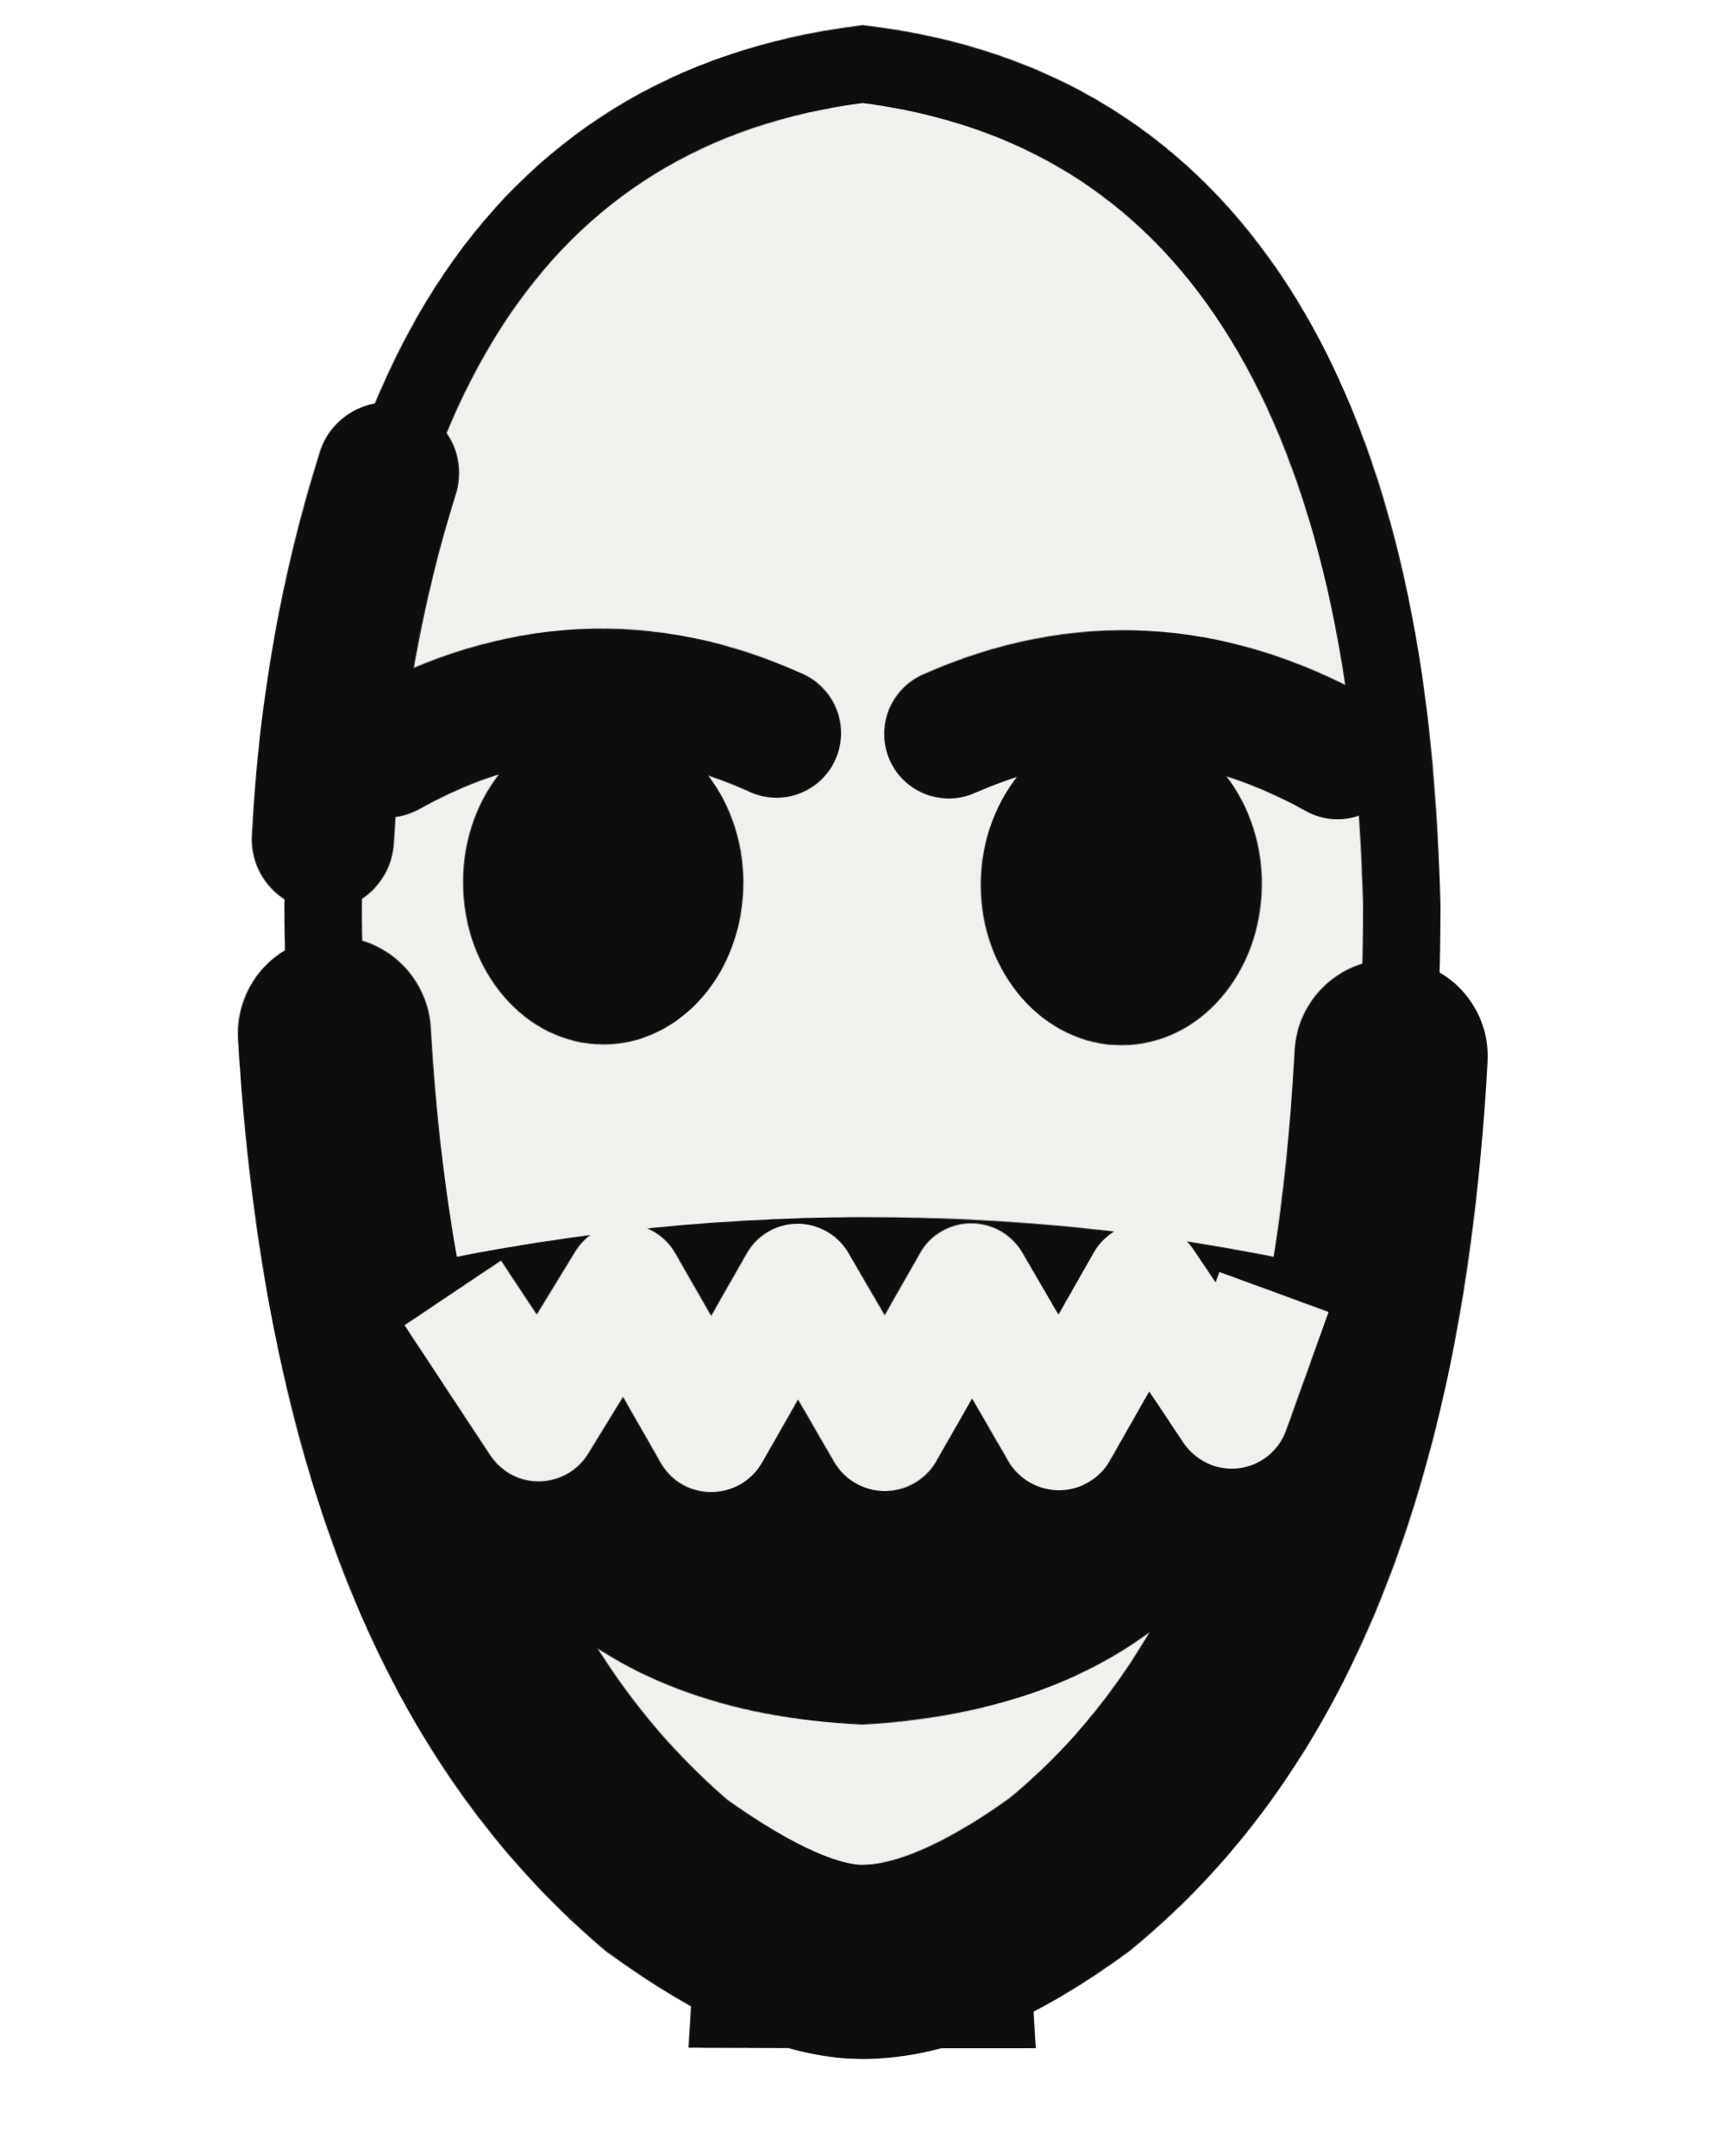
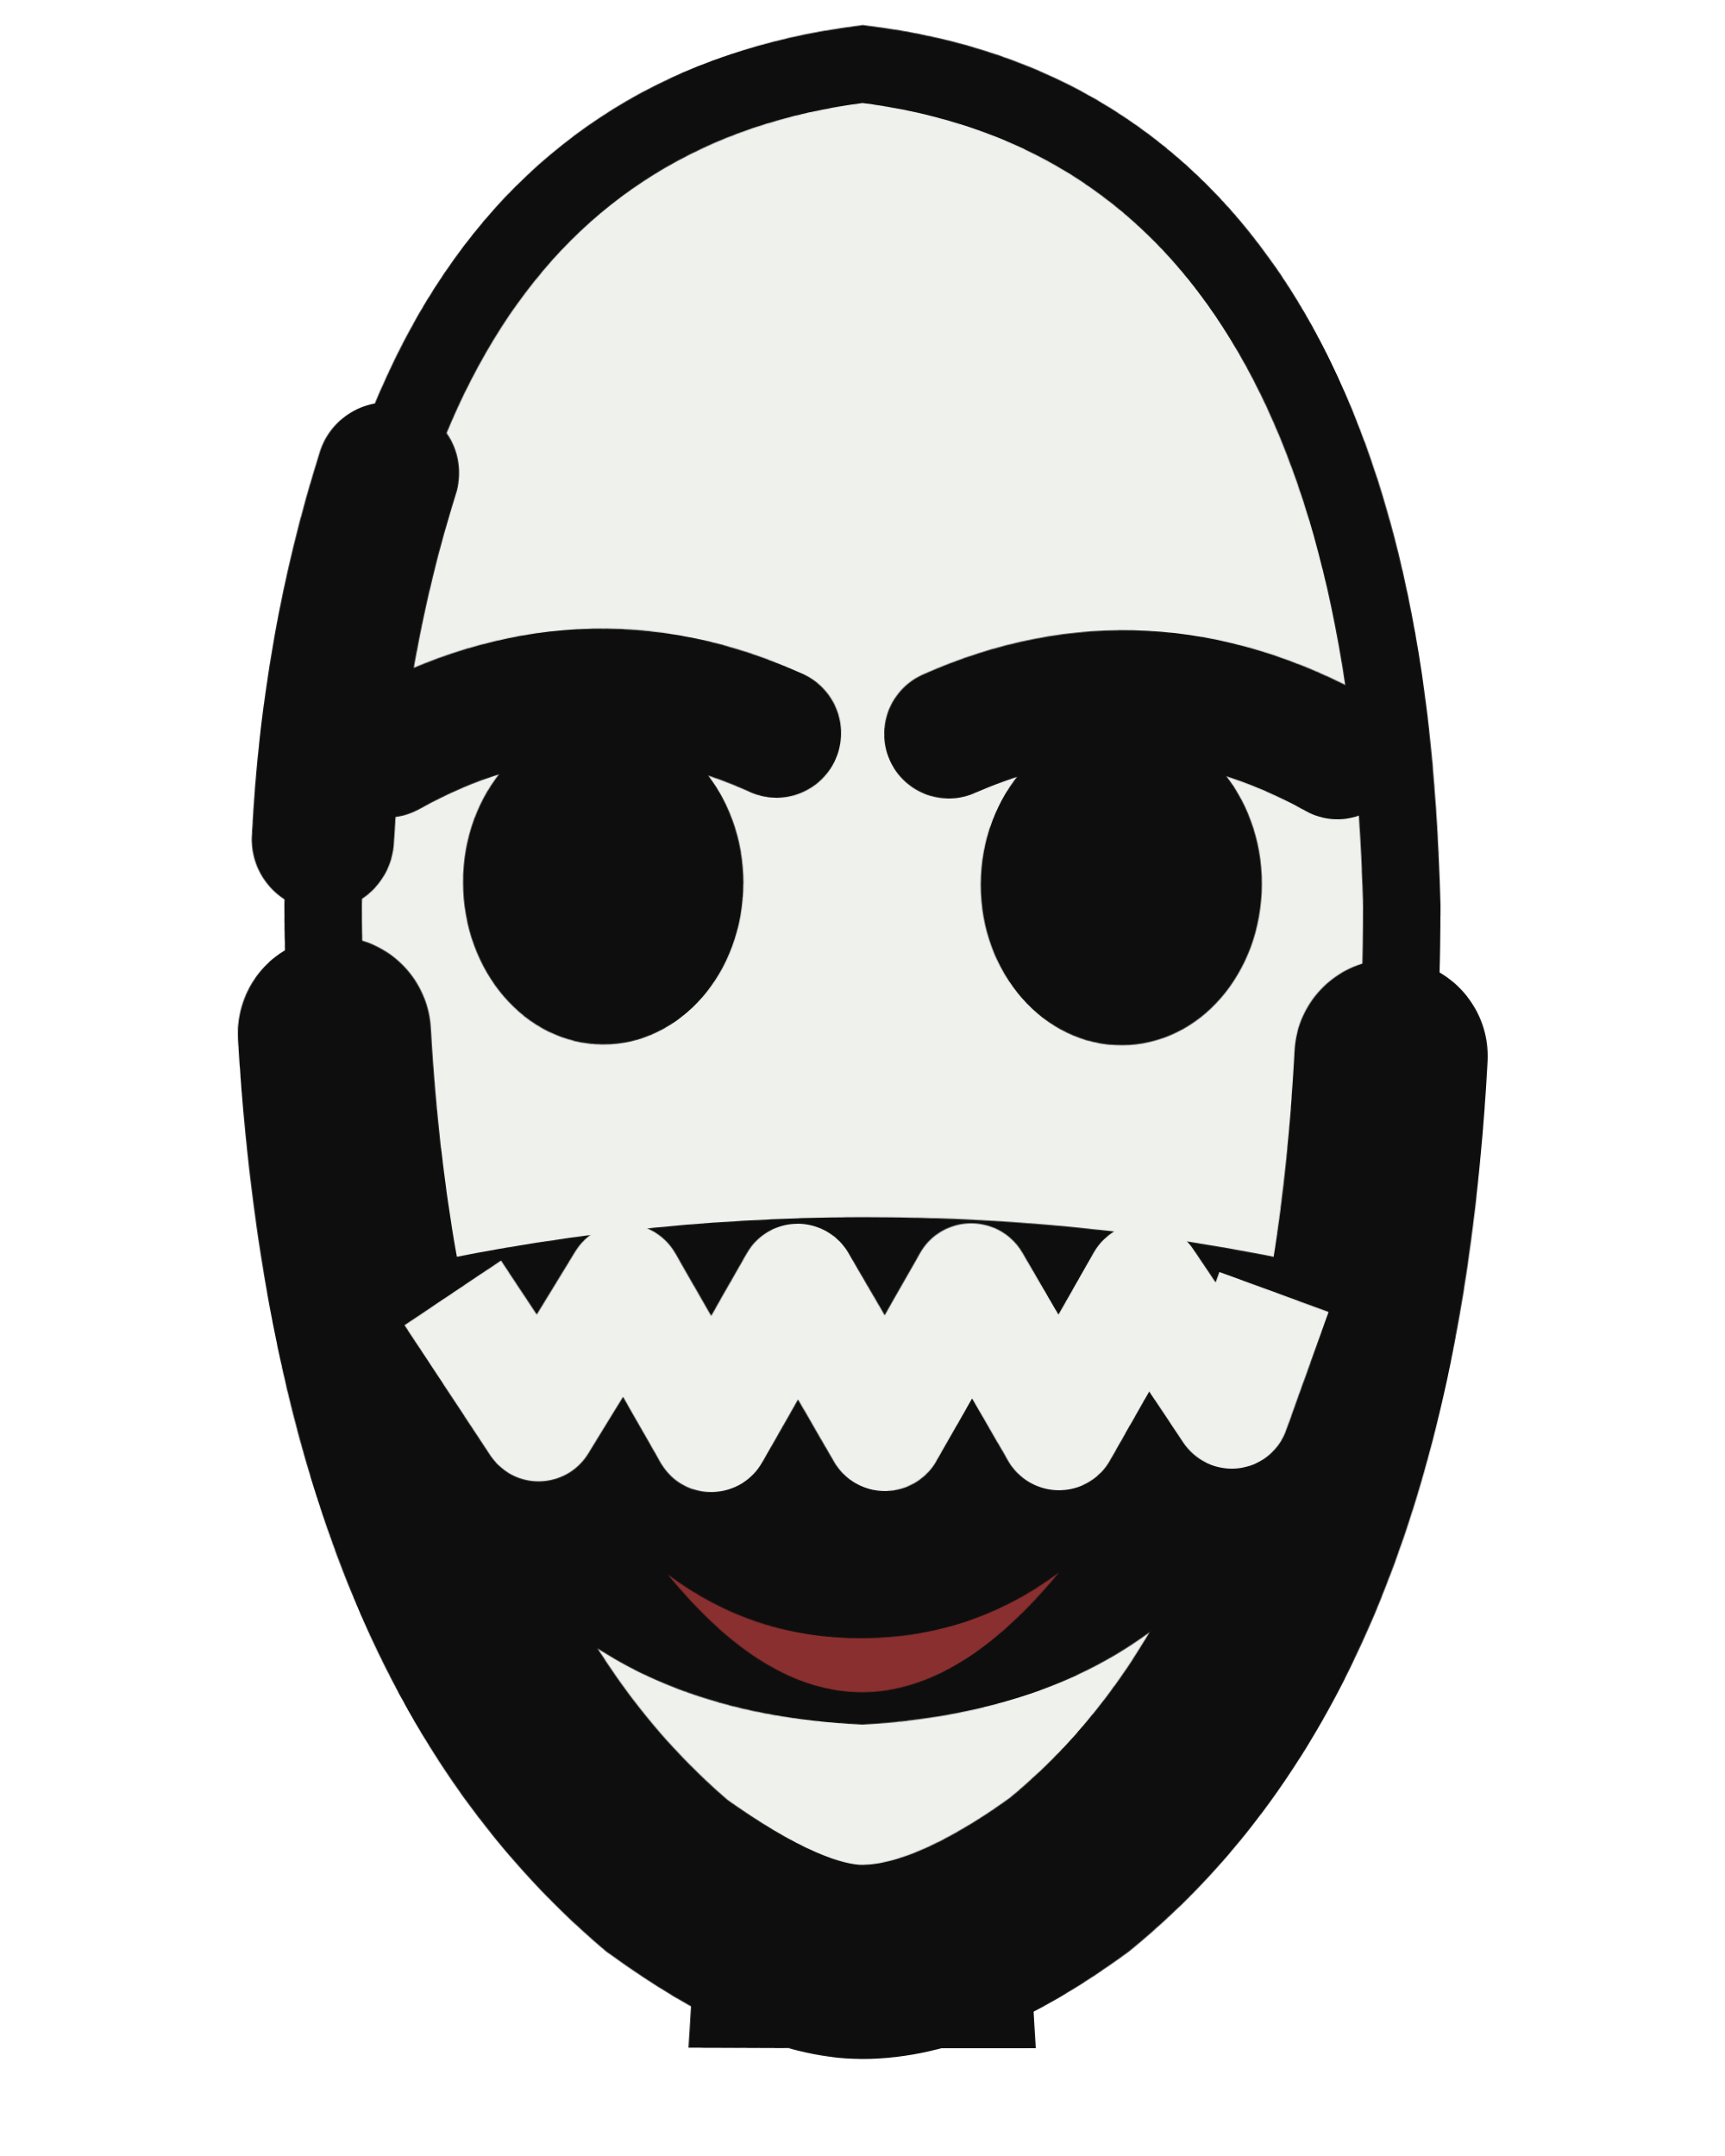
<svg xmlns="http://www.w3.org/2000/svg" viewBox="0 0 160 200" width="160" height="200">
  <defs>
    <filter id="ink" x="-20%" y="-20%" width="140%" height="140%">
      <feTurbulence type="fractalNoise" baseFrequency="0.014" numOctaves="1" seed="13" result="n" />
      <feDisplacementMap in="SourceGraphic" in2="n" scale="1.1" xChannelSelector="R" yChannelSelector="G" />
    </filter>
  </defs>
  <g filter="url(#ink)">
    <path d="M66 158 L64 190 L96 190 L94 158 Z" fill="#0e0e0e" />
    <path d="M80 6 Q128 12 130 84 Q130 146 100 172 Q88 182 80 182 Q72 182 60 172 Q30 146 30 84 Q32 12 80 6 Z" fill="#eef1ec" stroke="#0e0e0e" stroke-width="7.2" />
    <path d="M31 96 Q34 150 62 174 Q73 182 80 182 Q88 182 99 174 Q126 152 129 98" fill="none" stroke="#0e0e0e" stroke-width="18.0" stroke-linecap="round" />
    <path d="M30 78 Q31 60 36 44" fill="none" stroke="#0e0e0e" stroke-width="13.2" stroke-linecap="round" />
    <ellipse cx="56" cy="82" rx="13" ry="15" fill="#0e0e0e" />
    <ellipse cx="104" cy="82" rx="13" ry="15" fill="#0e0e0e" />
    <path d="M36 70 Q54 60 72 68" fill="none" stroke="#0e0e0e" stroke-width="12.0" stroke-linecap="round" />
    <path d="M124 70 Q106 60 88 68" fill="none" stroke="#0e0e0e" stroke-width="12.0" stroke-linecap="round" />
    <path d="M36 118 Q80 108 124 118 Q118 158 80 160 Q42 158 36 118 Z" fill="#0e0e0e" />
    <path d="M42 120 L50 132 L58 119 L66 133 L74 119 L82 133 L90 119 L98 133 L106 119 L114 131 L118 120" fill="none" stroke="#eef1ec" stroke-width="10.8" stroke-linejoin="round" />
-     <path d="M62 146 Q80 168 98 146 Q90 152 80 152 Q70 152 62 146 Z" fill="#0e0e0e" />
+     <path d="M62 146 Q80 168 98 146 Q90 152 80 152 Q70 152 62 146 Z" fill="#8a2f2f" />
  </g>
</svg>
